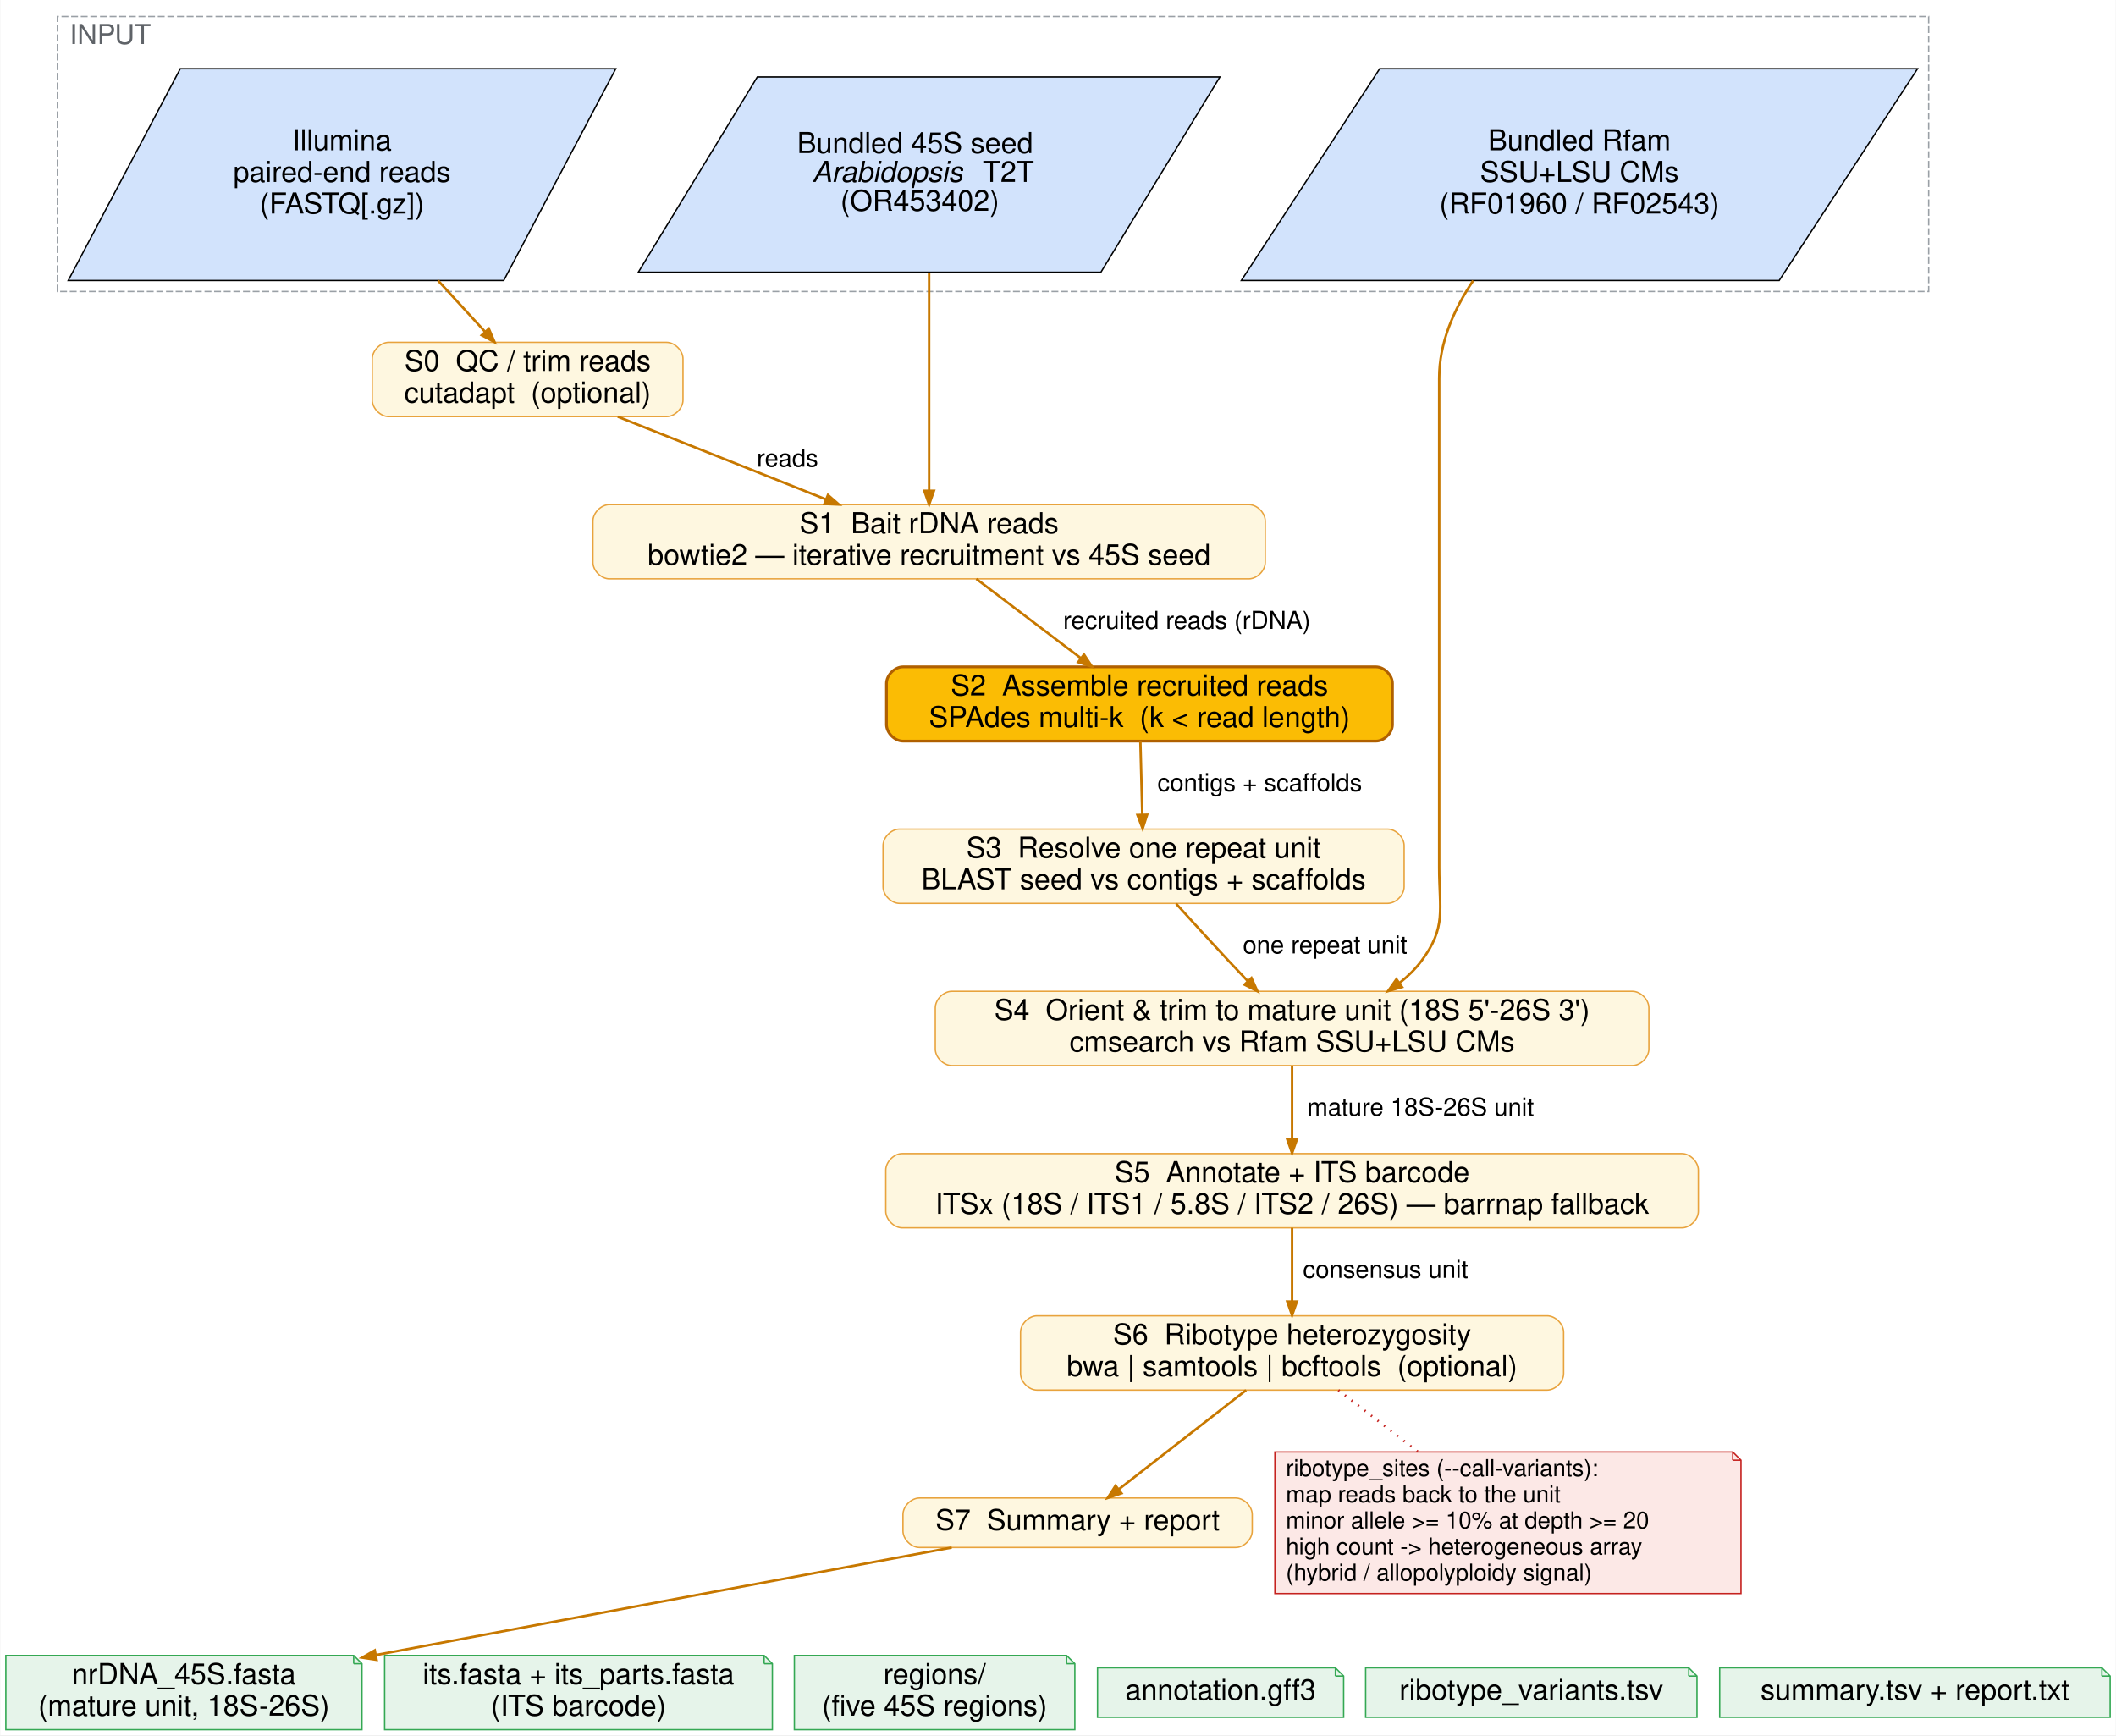
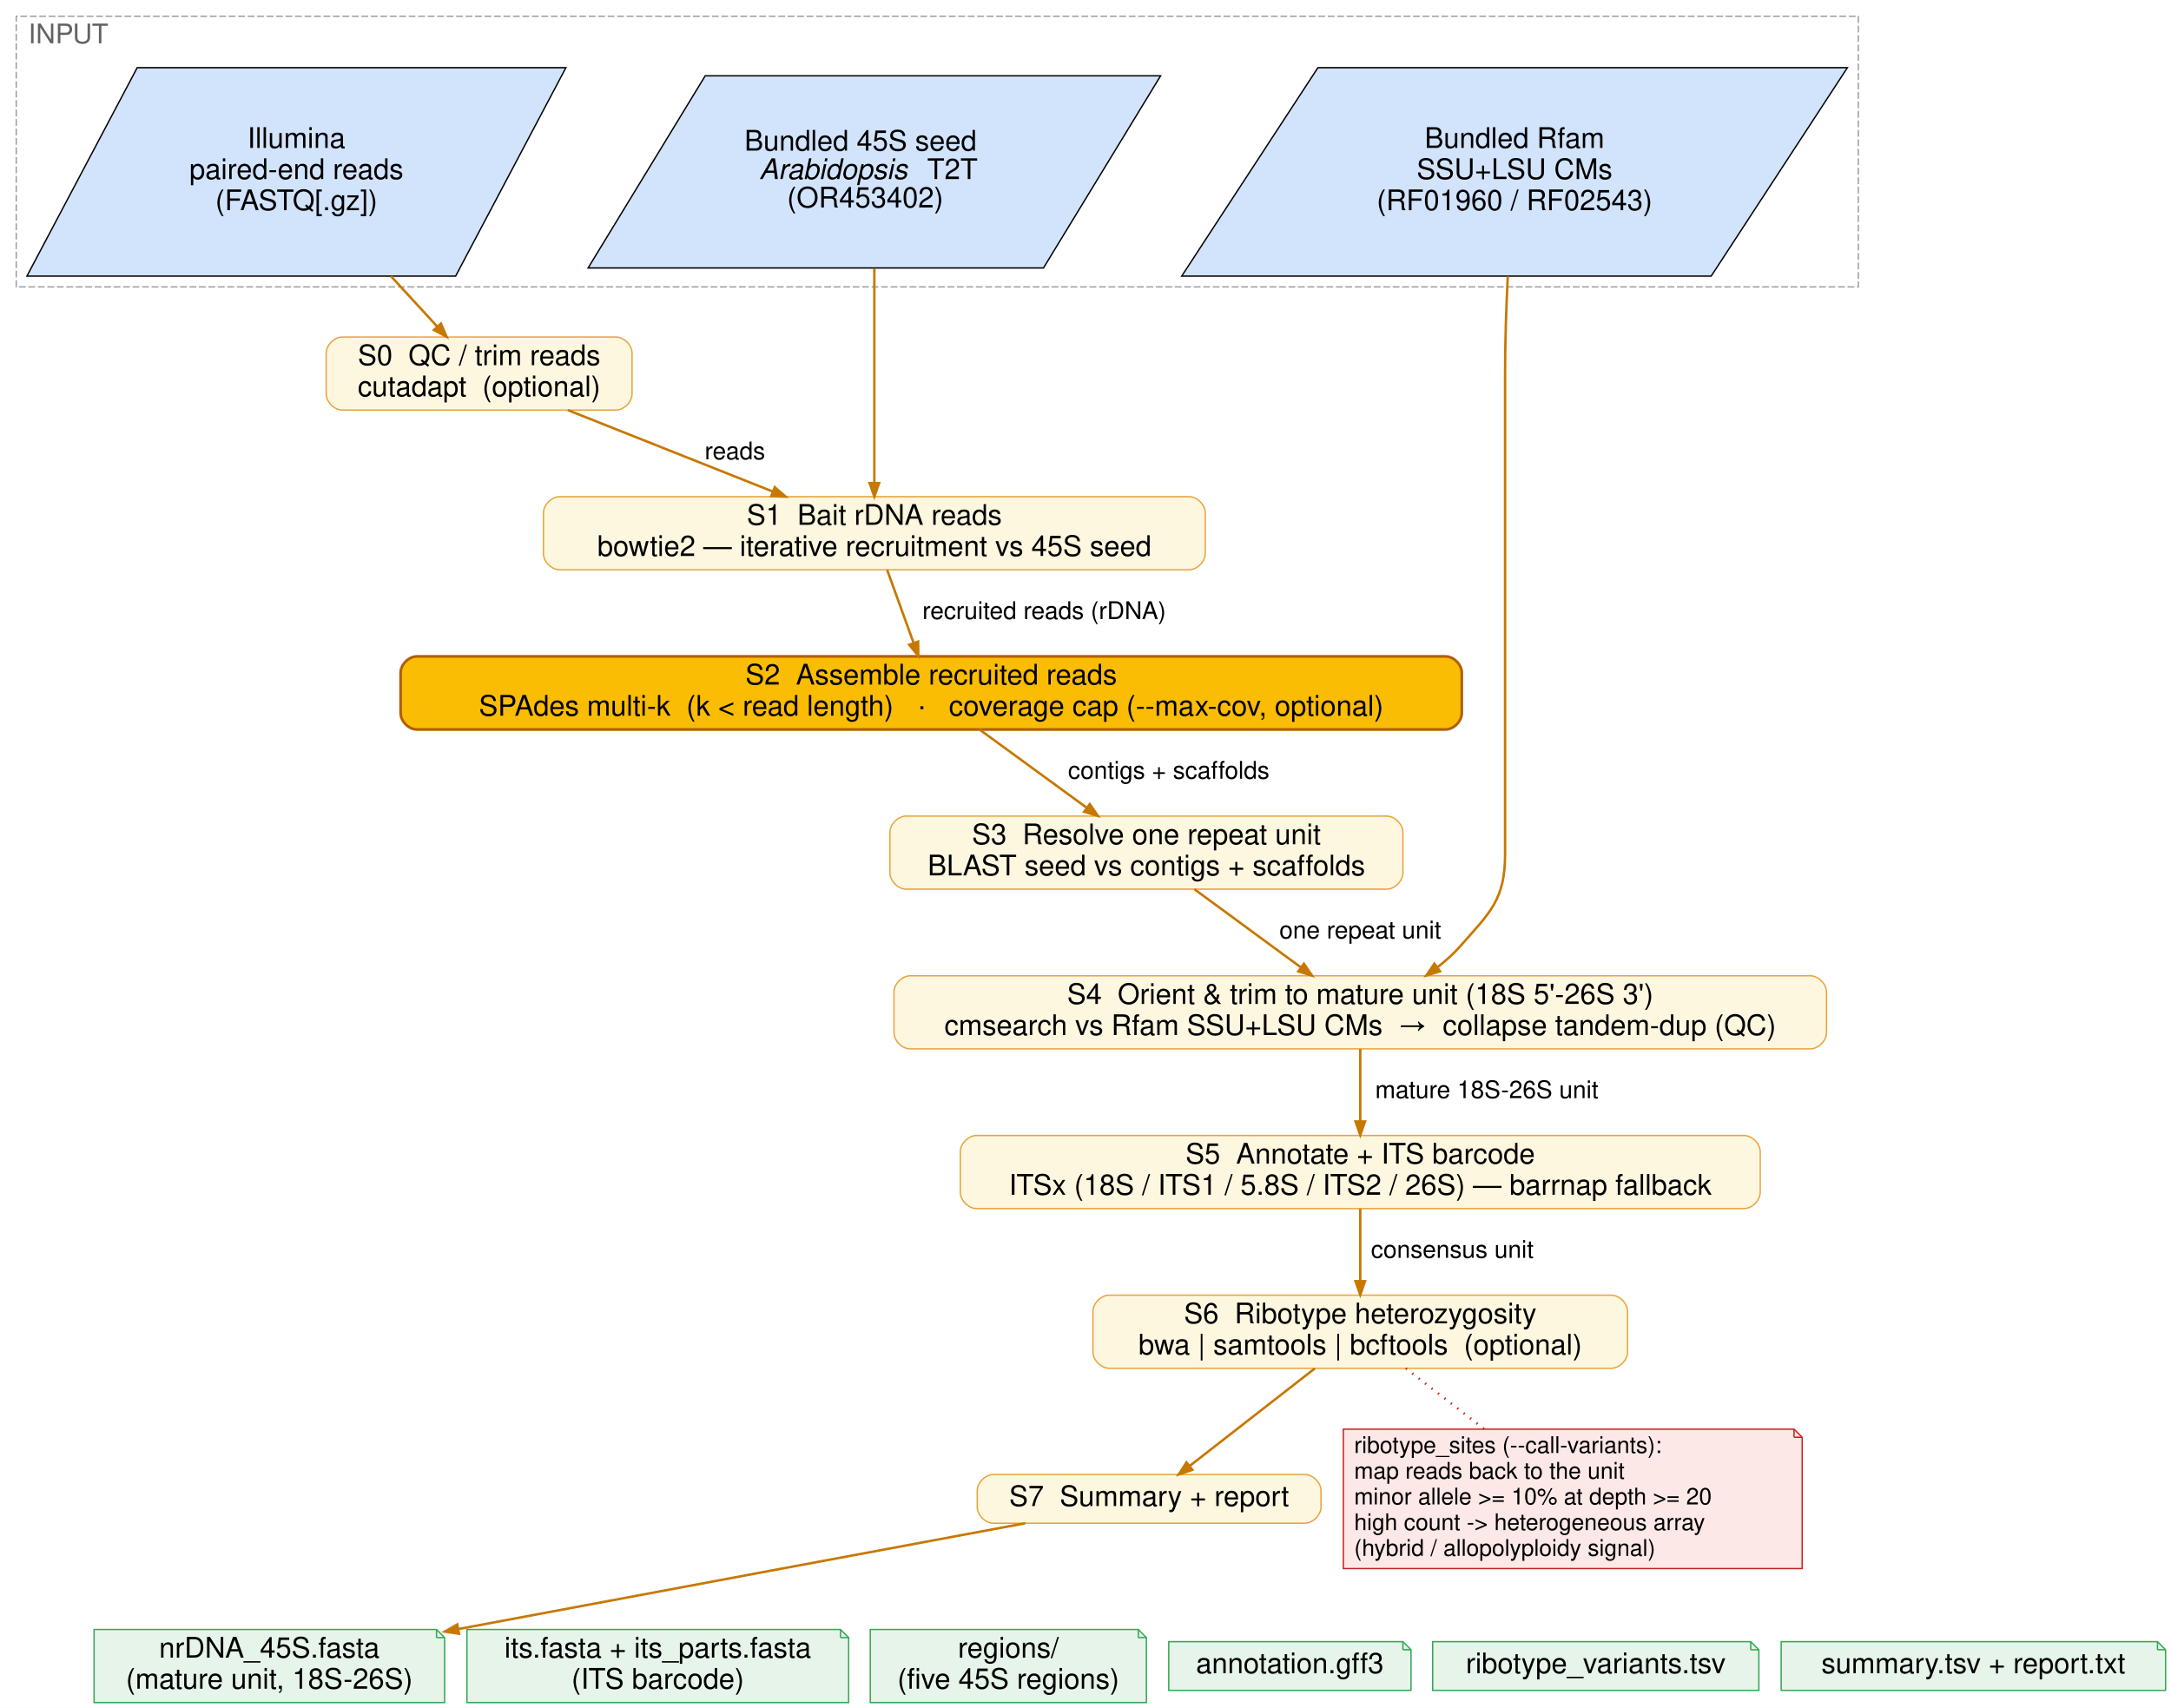
- <svg xmlns="http://www.w3.org/2000/svg" width="1539pt" height="1262pt" viewBox="0.00 0.00 1538.50 1262.00">
+ <svg xmlns="http://www.w3.org/2000/svg" width="1604pt" height="1262pt" viewBox="0.00 0.00 1604.00 1262.00">
  <g id="graph0" class="graph" transform="scale(1 1) rotate(0) translate(4 1258)">
-     <polygon fill="white" stroke="transparent" points="-4,4 -4,-1258 1534.5,-1258 1534.5,4 -4,4" />
+     <polygon fill="white" stroke="transparent" points="-4,4 -4,-1258 1600,-1258 1600,4 -4,4" />
    <g id="clust1" class="cluster">
-       <polygon fill="white" stroke="#9aa0a6" stroke-dasharray="5,2" points="37.5,-1046 37.5,-1246 1398.5,-1246 1398.5,-1046 37.5,-1046" />
-       <text text-anchor="middle" x="76" y="-1226" font-family="Helvetica,sans-Serif" font-size="20.00" fill="#5f6368">INPUT</text>
+       <polygon fill="white" stroke="#9aa0a6" stroke-dasharray="5,2" points="8,-1046 8,-1246 1369,-1246 1369,-1046 8,-1046" />
+       <text text-anchor="middle" x="46.5" y="-1226" font-family="Helvetica,sans-Serif" font-size="20.00" fill="#5f6368">INPUT</text>
    </g>
    <g id="node1" class="node">
-       <polygon fill="#d2e3fc" stroke="black" points="443.61,-1208 126.87,-1208 45.39,-1054 362.13,-1054 443.61,-1208" />
-       <text text-anchor="middle" x="244.5" y="-1148.7" font-family="Helvetica,sans-Serif" font-size="21.00">Illumina</text>
-       <text text-anchor="middle" x="244.5" y="-1125.7" font-family="Helvetica,sans-Serif" font-size="21.00">paired-end reads</text>
-       <text text-anchor="middle" x="244.5" y="-1102.7" font-family="Helvetica,sans-Serif" font-size="21.00">(FASTQ[.gz])</text>
+       <polygon fill="#d2e3fc" stroke="black" points="414.11,-1208 97.37,-1208 15.89,-1054 332.63,-1054 414.11,-1208" />
+       <text text-anchor="middle" x="215" y="-1148.7" font-family="Helvetica,sans-Serif" font-size="21.00">Illumina</text>
+       <text text-anchor="middle" x="215" y="-1125.7" font-family="Helvetica,sans-Serif" font-size="21.00">paired-end reads</text>
+       <text text-anchor="middle" x="215" y="-1102.7" font-family="Helvetica,sans-Serif" font-size="21.00">(FASTQ[.gz])</text>
    </g>
    <g id="node4" class="node">
-       <path fill="#fef7e0" stroke="#e8a33d" d="M480.5,-1009C480.5,-1009 278.5,-1009 278.5,-1009 272.5,-1009 266.5,-1003 266.5,-997 266.5,-997 266.5,-967 266.5,-967 266.5,-961 272.5,-955 278.5,-955 278.5,-955 480.5,-955 480.5,-955 486.5,-955 492.5,-961 492.5,-967 492.5,-967 492.5,-997 492.5,-997 492.5,-1003 486.5,-1009 480.5,-1009" />
-       <text text-anchor="middle" x="379.5" y="-988.2" font-family="Helvetica,sans-Serif" font-size="21.00">S0  QC / trim reads</text>
-       <text text-anchor="middle" x="379.5" y="-965.2" font-family="Helvetica,sans-Serif" font-size="21.00">cutadapt  (optional)</text>
+       <path fill="#fef7e0" stroke="#e8a33d" d="M451,-1009C451,-1009 249,-1009 249,-1009 243,-1009 237,-1003 237,-997 237,-997 237,-967 237,-967 237,-961 243,-955 249,-955 249,-955 451,-955 451,-955 457,-955 463,-961 463,-967 463,-967 463,-997 463,-997 463,-1003 457,-1009 451,-1009" />
+       <text text-anchor="middle" x="350" y="-988.2" font-family="Helvetica,sans-Serif" font-size="21.00">S0  QC / trim reads</text>
+       <text text-anchor="middle" x="350" y="-965.2" font-family="Helvetica,sans-Serif" font-size="21.00">cutadapt  (optional)</text>
    </g>
    <g id="edge1" class="edge">
-       <path fill="none" stroke="#c77800" stroke-width="1.8" d="M314.37,-1053.92C326.4,-1040.82 338.32,-1027.84 348.61,-1016.63" />
-       <polygon fill="#c77800" stroke="#c77800" stroke-width="1.8" points="351.27,-1018.91 355.46,-1009.18 346.12,-1014.18 351.27,-1018.91" />
+       <path fill="none" stroke="#c77800" stroke-width="1.8" d="M284.87,-1053.92C296.9,-1040.82 308.82,-1027.84 319.11,-1016.63" />
+       <polygon fill="#c77800" stroke="#c77800" stroke-width="1.8" points="321.77,-1018.91 325.96,-1009.18 316.62,-1014.18 321.77,-1018.91" />
    </g>
    <g id="node2" class="node">
-       <polygon fill="#d2e3fc" stroke="black" points="883,-1202 546.55,-1202 460,-1060 796.45,-1060 883,-1202" />
-       <text text-anchor="start" x="575.5" y="-1146.7" font-family="Helvetica,sans-Serif" font-size="21.00">Bundled 45S seed</text>
-       <text text-anchor="start" x="586.5" y="-1125.7" font-family="Helvetica,sans-Serif" font-style="italic" font-size="21.00">Arabidopsis</text>
-       <text text-anchor="start" x="710.5" y="-1125.7" font-family="Helvetica,sans-Serif" font-size="21.00"> T2T</text>
-       <text text-anchor="start" x="607" y="-1104.7" font-family="Helvetica,sans-Serif" font-size="21.00">(OR453402)</text>
+       <polygon fill="#d2e3fc" stroke="black" points="853.5,-1202 517.05,-1202 430.5,-1060 766.95,-1060 853.5,-1202" />
+       <text text-anchor="start" x="546" y="-1146.7" font-family="Helvetica,sans-Serif" font-size="21.00">Bundled 45S seed</text>
+       <text text-anchor="start" x="557" y="-1125.7" font-family="Helvetica,sans-Serif" font-style="italic" font-size="21.00">Arabidopsis</text>
+       <text text-anchor="start" x="681" y="-1125.7" font-family="Helvetica,sans-Serif" font-size="21.00"> T2T</text>
+       <text text-anchor="start" x="577.5" y="-1104.7" font-family="Helvetica,sans-Serif" font-size="21.00">(OR453402)</text>
    </g>
    <g id="node5" class="node">
-       <path fill="#fef7e0" stroke="#e8a33d" d="M904,-891C904,-891 439,-891 439,-891 433,-891 427,-885 427,-879 427,-879 427,-849 427,-849 427,-843 433,-837 439,-837 439,-837 904,-837 904,-837 910,-837 916,-843 916,-849 916,-849 916,-879 916,-879 916,-885 910,-891 904,-891" />
-       <text text-anchor="middle" x="671.5" y="-870.2" font-family="Helvetica,sans-Serif" font-size="21.00">S1  Bait rDNA reads</text>
-       <text text-anchor="middle" x="671.5" y="-847.2" font-family="Helvetica,sans-Serif" font-size="21.00">bowtie2 — iterative recruitment vs 45S seed</text>
+       <path fill="#fef7e0" stroke="#e8a33d" d="M874.5,-891C874.5,-891 409.5,-891 409.5,-891 403.5,-891 397.5,-885 397.5,-879 397.5,-879 397.5,-849 397.5,-849 397.5,-843 403.5,-837 409.5,-837 409.5,-837 874.5,-837 874.5,-837 880.5,-837 886.5,-843 886.5,-849 886.5,-849 886.5,-879 886.5,-879 886.5,-885 880.5,-891 874.5,-891" />
+       <text text-anchor="middle" x="642" y="-870.2" font-family="Helvetica,sans-Serif" font-size="21.00">S1  Bait rDNA reads</text>
+       <text text-anchor="middle" x="642" y="-847.2" font-family="Helvetica,sans-Serif" font-size="21.00">bowtie2 — iterative recruitment vs 45S seed</text>
    </g>
    <g id="edge3" class="edge">
-       <path fill="none" stroke="#c77800" stroke-width="1.8" d="M671.5,-1059.68C671.5,-1008.73 671.5,-941.91 671.5,-901.28" />
-       <polygon fill="#c77800" stroke="#c77800" stroke-width="1.8" points="675,-901.05 671.5,-891.05 668,-901.05 675,-901.05" />
+       <path fill="none" stroke="#c77800" stroke-width="1.8" d="M642,-1059.68C642,-1008.73 642,-941.91 642,-901.28" />
+       <polygon fill="#c77800" stroke="#c77800" stroke-width="1.8" points="645.5,-901.05 642,-891.05 638.5,-901.05 645.5,-901.05" />
    </g>
    <g id="node3" class="node">
-       <polygon fill="#d2e3fc" stroke="black" points="1390.42,-1208 999.22,-1208 898.58,-1054 1289.78,-1054 1390.42,-1208" />
-       <text text-anchor="middle" x="1144.5" y="-1148.7" font-family="Helvetica,sans-Serif" font-size="21.00">Bundled Rfam</text>
-       <text text-anchor="middle" x="1144.5" y="-1125.7" font-family="Helvetica,sans-Serif" font-size="21.00">SSU+LSU CMs</text>
-       <text text-anchor="middle" x="1144.5" y="-1102.7" font-family="Helvetica,sans-Serif" font-size="21.00">(RF01960 / RF02543)</text>
+       <polygon fill="#d2e3fc" stroke="black" points="1360.92,-1208 969.72,-1208 869.08,-1054 1260.28,-1054 1360.92,-1208" />
+       <text text-anchor="middle" x="1115" y="-1148.7" font-family="Helvetica,sans-Serif" font-size="21.00">Bundled Rfam</text>
+       <text text-anchor="middle" x="1115" y="-1125.7" font-family="Helvetica,sans-Serif" font-size="21.00">SSU+LSU CMs</text>
+       <text text-anchor="middle" x="1115" y="-1102.7" font-family="Helvetica,sans-Serif" font-size="21.00">(RF01960 / RF02543)</text>
    </g>
    <g id="node8" class="node">
-       <path fill="#fef7e0" stroke="#e8a33d" d="M1183,-537C1183,-537 688,-537 688,-537 682,-537 676,-531 676,-525 676,-525 676,-495 676,-495 676,-489 682,-483 688,-483 688,-483 1183,-483 1183,-483 1189,-483 1195,-489 1195,-495 1195,-495 1195,-525 1195,-525 1195,-531 1189,-537 1183,-537" />
-       <text text-anchor="middle" x="935.5" y="-516.2" font-family="Helvetica,sans-Serif" font-size="21.00">S4  Orient &amp; trim to mature unit (18S 5'-26S 3')</text>
-       <text text-anchor="middle" x="935.5" y="-493.2" font-family="Helvetica,sans-Serif" font-size="21.00">cmsearch vs Rfam SSU+LSU CMs</text>
+       <path fill="#fef7e0" stroke="#e8a33d" d="M1333.5,-537C1333.5,-537 668.5,-537 668.5,-537 662.5,-537 656.5,-531 656.5,-525 656.5,-525 656.5,-495 656.5,-495 656.5,-489 662.5,-483 668.5,-483 668.5,-483 1333.5,-483 1333.5,-483 1339.5,-483 1345.5,-489 1345.5,-495 1345.5,-495 1345.5,-525 1345.5,-525 1345.5,-531 1339.5,-537 1333.5,-537" />
+       <text text-anchor="middle" x="1001" y="-516.2" font-family="Helvetica,sans-Serif" font-size="21.00">S4  Orient &amp; trim to mature unit (18S 5'-26S 3')</text>
+       <text text-anchor="middle" x="1001" y="-493.2" font-family="Helvetica,sans-Serif" font-size="21.00">cmsearch vs Rfam SSU+LSU CMs  →  collapse tandem-dup (QC)</text>
    </g>
    <g id="edge7" class="edge">
-       <path fill="none" stroke="#c77800" stroke-width="1.8" d="M1067.19,-1053.89C1052.97,-1032.71 1042.5,-1008.47 1042.5,-983 1042.5,-983 1042.5,-983 1042.5,-627 1042.5,-596.23 1047.97,-583.61 1029.5,-559 1025.04,-553.06 1019.63,-547.79 1013.69,-543.14" />
-       <polygon fill="#c77800" stroke="#c77800" stroke-width="1.8" points="1015.47,-540.11 1005.29,-537.16 1011.41,-545.81 1015.47,-540.11" />
+       <path fill="none" stroke="#c77800" stroke-width="1.8" d="M1109.99,-1053.74C1108.87,-1030.99 1108,-1005.99 1108,-983 1108,-983 1108,-983 1108,-627 1108,-593.41 1097.24,-584.18 1075,-559 1070.05,-553.4 1064.3,-548.19 1058.23,-543.42" />
+       <polygon fill="#c77800" stroke="#c77800" stroke-width="1.8" points="1059.93,-540.33 1049.8,-537.21 1055.77,-545.96 1059.93,-540.33" />
    </g>
    <g id="edge2" class="edge">
-       <path fill="none" stroke="#c77800" stroke-width="1.8" d="M445.03,-954.97C489.94,-937.13 549.63,-913.41 596.45,-894.81" />
-       <polygon fill="#c77800" stroke="#c77800" stroke-width="1.8" points="597.93,-897.99 605.94,-891.05 595.35,-891.49 597.93,-897.99" />
-       <text text-anchor="middle" x="568.5" y="-918.6" font-family="Helvetica,sans-Serif" font-size="18.00">reads</text>
+       <path fill="none" stroke="#c77800" stroke-width="1.8" d="M415.53,-954.97C460.44,-937.13 520.13,-913.41 566.95,-894.81" />
+       <polygon fill="#c77800" stroke="#c77800" stroke-width="1.8" points="568.43,-897.99 576.44,-891.05 565.85,-891.49 568.43,-897.99" />
+       <text text-anchor="middle" x="539" y="-918.6" font-family="Helvetica,sans-Serif" font-size="18.00">reads</text>
    </g>
    <g id="node6" class="node">
-       <path fill="#fbbc04" stroke="#b06000" stroke-width="2" d="M996.5,-773C996.5,-773 652.5,-773 652.5,-773 646.5,-773 640.5,-767 640.5,-761 640.5,-761 640.5,-731 640.5,-731 640.5,-725 646.5,-719 652.5,-719 652.5,-719 996.5,-719 996.5,-719 1002.5,-719 1008.5,-725 1008.5,-731 1008.5,-731 1008.5,-761 1008.5,-761 1008.5,-767 1002.5,-773 996.5,-773" />
-       <text text-anchor="middle" x="824.5" y="-752.2" font-family="Helvetica,sans-Serif" font-size="21.00">S2  Assemble recruited reads</text>
-       <text text-anchor="middle" x="824.5" y="-729.2" font-family="Helvetica,sans-Serif" font-size="21.00">SPAdes multi-k  (k &lt; read length)</text>
+       <path fill="#fbbc04" stroke="#b06000" stroke-width="2" d="M1064,-773C1064,-773 304,-773 304,-773 298,-773 292,-767 292,-761 292,-761 292,-731 292,-731 292,-725 298,-719 304,-719 304,-719 1064,-719 1064,-719 1070,-719 1076,-725 1076,-731 1076,-731 1076,-761 1076,-761 1076,-767 1070,-773 1064,-773" />
+       <text text-anchor="middle" x="684" y="-752.2" font-family="Helvetica,sans-Serif" font-size="21.00">S2  Assemble recruited reads</text>
+       <text text-anchor="middle" x="684" y="-729.2" font-family="Helvetica,sans-Serif" font-size="21.00">SPAdes multi-k  (k &lt; read length)   ·   coverage cap (--max-cov, optional)</text>
    </g>
    <g id="edge4" class="edge">
-       <path fill="none" stroke="#c77800" stroke-width="1.8" d="M705.84,-836.97C728.3,-819.94 757.81,-797.56 781.79,-779.38" />
-       <polygon fill="#c77800" stroke="#c77800" stroke-width="1.8" points="784.16,-781.98 790.01,-773.15 779.93,-776.4 784.16,-781.98" />
-       <text text-anchor="middle" x="859" y="-800.6" font-family="Helvetica,sans-Serif" font-size="18.00">recruited reads (rDNA)</text>
+       <path fill="none" stroke="#c77800" stroke-width="1.8" d="M651.43,-836.97C657.17,-821.11 664.59,-800.61 670.9,-783.19" />
+       <polygon fill="#c77800" stroke="#c77800" stroke-width="1.8" points="674.35,-783.94 674.46,-773.35 667.77,-781.56 674.35,-783.94" />
+       <text text-anchor="middle" x="767.5" y="-800.6" font-family="Helvetica,sans-Serif" font-size="18.00">recruited reads (rDNA)</text>
    </g>
    <g id="node7" class="node">
-       <path fill="#fef7e0" stroke="#e8a33d" d="M1005,-655C1005,-655 650,-655 650,-655 644,-655 638,-649 638,-643 638,-643 638,-613 638,-613 638,-607 644,-601 650,-601 650,-601 1005,-601 1005,-601 1011,-601 1017,-607 1017,-613 1017,-613 1017,-643 1017,-643 1017,-649 1011,-655 1005,-655" />
-       <text text-anchor="middle" x="827.5" y="-634.2" font-family="Helvetica,sans-Serif" font-size="21.00">S3  Resolve one repeat unit</text>
-       <text text-anchor="middle" x="827.5" y="-611.2" font-family="Helvetica,sans-Serif" font-size="21.00">BLAST seed vs contigs + scaffolds</text>
+       <path fill="#fef7e0" stroke="#e8a33d" d="M1020.5,-655C1020.5,-655 665.5,-655 665.5,-655 659.5,-655 653.5,-649 653.5,-643 653.5,-643 653.5,-613 653.5,-613 653.5,-607 659.5,-601 665.5,-601 665.5,-601 1020.5,-601 1020.5,-601 1026.5,-601 1032.5,-607 1032.5,-613 1032.5,-613 1032.5,-643 1032.5,-643 1032.5,-649 1026.5,-655 1020.5,-655" />
+       <text text-anchor="middle" x="843" y="-634.2" font-family="Helvetica,sans-Serif" font-size="21.00">S3  Resolve one repeat unit</text>
+       <text text-anchor="middle" x="843" y="-611.2" font-family="Helvetica,sans-Serif" font-size="21.00">BLAST seed vs contigs + scaffolds</text>
    </g>
    <g id="edge5" class="edge">
-       <path fill="none" stroke="#c77800" stroke-width="1.8" d="M825.17,-718.97C825.58,-703.26 826.1,-683 826.55,-665.68" />
-       <polygon fill="#c77800" stroke="#c77800" stroke-width="1.8" points="830.06,-665.43 826.82,-655.35 823.06,-665.25 830.06,-665.43" />
-       <text text-anchor="middle" x="912" y="-682.6" font-family="Helvetica,sans-Serif" font-size="18.00">contigs + scaffolds</text>
+       <path fill="none" stroke="#c77800" stroke-width="1.8" d="M719.68,-718.97C743.13,-701.86 773.96,-679.37 798.94,-661.15" />
+       <polygon fill="#c77800" stroke="#c77800" stroke-width="1.8" points="801.15,-663.87 807.16,-655.15 797.02,-658.21 801.15,-663.87" />
+       <text text-anchor="middle" x="859.5" y="-682.6" font-family="Helvetica,sans-Serif" font-size="18.00">contigs + scaffolds</text>
    </g>
    <g id="edge6" class="edge">
-       <path fill="none" stroke="#c77800" stroke-width="1.8" d="M851.2,-600.71C862.69,-588.03 876.74,-572.65 889.5,-559 893.9,-554.3 898.56,-549.36 903.17,-544.53" />
-       <polygon fill="#c77800" stroke="#c77800" stroke-width="1.8" points="905.94,-546.69 910.31,-537.05 900.88,-541.86 905.94,-546.69" />
-       <text text-anchor="middle" x="959.5" y="-564.6" font-family="Helvetica,sans-Serif" font-size="18.00">one repeat unit</text>
+       <path fill="none" stroke="#c77800" stroke-width="1.8" d="M878.46,-600.97C901.76,-583.86 932.4,-561.37 957.21,-543.15" />
+       <polygon fill="#c77800" stroke="#c77800" stroke-width="1.8" points="959.4,-545.89 965.39,-537.15 955.25,-540.24 959.4,-545.89" />
+       <text text-anchor="middle" x="1001" y="-564.6" font-family="Helvetica,sans-Serif" font-size="18.00">one repeat unit</text>
    </g>
    <g id="node9" class="node">
-       <path fill="#fef7e0" stroke="#e8a33d" d="M1219,-419C1219,-419 652,-419 652,-419 646,-419 640,-413 640,-407 640,-407 640,-377 640,-377 640,-371 646,-365 652,-365 652,-365 1219,-365 1219,-365 1225,-365 1231,-371 1231,-377 1231,-377 1231,-407 1231,-407 1231,-413 1225,-419 1219,-419" />
-       <text text-anchor="middle" x="935.5" y="-398.2" font-family="Helvetica,sans-Serif" font-size="21.00">S5  Annotate + ITS barcode</text>
-       <text text-anchor="middle" x="935.5" y="-375.2" font-family="Helvetica,sans-Serif" font-size="21.00">ITSx (18S / ITS1 / 5.8S / ITS2 / 26S) — barrnap fallback</text>
+       <path fill="#fef7e0" stroke="#e8a33d" d="M1284.5,-419C1284.5,-419 717.5,-419 717.5,-419 711.5,-419 705.5,-413 705.5,-407 705.5,-407 705.5,-377 705.5,-377 705.5,-371 711.5,-365 717.5,-365 717.5,-365 1284.5,-365 1284.5,-365 1290.5,-365 1296.5,-371 1296.5,-377 1296.5,-377 1296.5,-407 1296.5,-407 1296.5,-413 1290.5,-419 1284.5,-419" />
+       <text text-anchor="middle" x="1001" y="-398.2" font-family="Helvetica,sans-Serif" font-size="21.00">S5  Annotate + ITS barcode</text>
+       <text text-anchor="middle" x="1001" y="-375.2" font-family="Helvetica,sans-Serif" font-size="21.00">ITSx (18S / ITS1 / 5.8S / ITS2 / 26S) — barrnap fallback</text>
    </g>
    <g id="edge8" class="edge">
-       <path fill="none" stroke="#c77800" stroke-width="1.8" d="M935.5,-482.97C935.5,-467.26 935.5,-447 935.5,-429.68" />
-       <polygon fill="#c77800" stroke="#c77800" stroke-width="1.8" points="939,-429.35 935.5,-419.35 932,-429.35 939,-429.35" />
-       <text text-anchor="middle" x="1029" y="-446.6" font-family="Helvetica,sans-Serif" font-size="18.00">mature 18S-26S unit</text>
+       <path fill="none" stroke="#c77800" stroke-width="1.8" d="M1001,-482.97C1001,-467.26 1001,-447 1001,-429.68" />
+       <polygon fill="#c77800" stroke="#c77800" stroke-width="1.8" points="1004.5,-429.35 1001,-419.35 997.5,-429.35 1004.5,-429.35" />
+       <text text-anchor="middle" x="1094.5" y="-446.6" font-family="Helvetica,sans-Serif" font-size="18.00">mature 18S-26S unit</text>
    </g>
    <g id="node10" class="node">
-       <path fill="#fef7e0" stroke="#e8a33d" d="M1121,-301C1121,-301 750,-301 750,-301 744,-301 738,-295 738,-289 738,-289 738,-259 738,-259 738,-253 744,-247 750,-247 750,-247 1121,-247 1121,-247 1127,-247 1133,-253 1133,-259 1133,-259 1133,-289 1133,-289 1133,-295 1127,-301 1121,-301" />
-       <text text-anchor="middle" x="935.5" y="-280.2" font-family="Helvetica,sans-Serif" font-size="21.00">S6  Ribotype heterozygosity</text>
-       <text text-anchor="middle" x="935.5" y="-257.2" font-family="Helvetica,sans-Serif" font-size="21.00">bwa | samtools | bcftools  (optional)</text>
+       <path fill="#fef7e0" stroke="#e8a33d" d="M1186.5,-301C1186.5,-301 815.5,-301 815.5,-301 809.5,-301 803.5,-295 803.5,-289 803.5,-289 803.5,-259 803.5,-259 803.5,-253 809.5,-247 815.5,-247 815.5,-247 1186.5,-247 1186.5,-247 1192.5,-247 1198.5,-253 1198.5,-259 1198.5,-259 1198.5,-289 1198.5,-289 1198.5,-295 1192.5,-301 1186.5,-301" />
+       <text text-anchor="middle" x="1001" y="-280.2" font-family="Helvetica,sans-Serif" font-size="21.00">S6  Ribotype heterozygosity</text>
+       <text text-anchor="middle" x="1001" y="-257.2" font-family="Helvetica,sans-Serif" font-size="21.00">bwa | samtools | bcftools  (optional)</text>
    </g>
    <g id="edge9" class="edge">
-       <path fill="none" stroke="#c77800" stroke-width="1.8" d="M935.5,-364.97C935.5,-349.26 935.5,-329 935.5,-311.68" />
-       <polygon fill="#c77800" stroke="#c77800" stroke-width="1.8" points="939,-311.35 935.5,-301.35 932,-311.35 939,-311.35" />
-       <text text-anchor="middle" x="1003.5" y="-328.6" font-family="Helvetica,sans-Serif" font-size="18.00">consensus unit</text>
+       <path fill="none" stroke="#c77800" stroke-width="1.8" d="M1001,-364.97C1001,-349.26 1001,-329 1001,-311.68" />
+       <polygon fill="#c77800" stroke="#c77800" stroke-width="1.8" points="1004.5,-311.35 1001,-301.35 997.5,-311.35 1004.5,-311.35" />
+       <text text-anchor="middle" x="1069" y="-328.6" font-family="Helvetica,sans-Serif" font-size="18.00">consensus unit</text>
    </g>
    <g id="node11" class="node">
-       <path fill="#fef7e0" stroke="#e8a33d" d="M894.5,-168.5C894.5,-168.5 664.5,-168.5 664.5,-168.5 658.5,-168.5 652.5,-162.5 652.5,-156.5 652.5,-156.5 652.5,-144.5 652.5,-144.5 652.5,-138.5 658.5,-132.5 664.5,-132.5 664.5,-132.5 894.5,-132.5 894.5,-132.5 900.5,-132.5 906.5,-138.5 906.5,-144.5 906.5,-144.5 906.5,-156.5 906.5,-156.5 906.5,-162.5 900.5,-168.5 894.5,-168.5" />
-       <text text-anchor="middle" x="779.5" y="-145.2" font-family="Helvetica,sans-Serif" font-size="21.00">S7  Summary + report</text>
+       <path fill="#fef7e0" stroke="#e8a33d" d="M960,-168.5C960,-168.5 730,-168.5 730,-168.5 724,-168.5 718,-162.5 718,-156.5 718,-156.5 718,-144.5 718,-144.5 718,-138.5 724,-132.5 730,-132.5 730,-132.5 960,-132.5 960,-132.5 966,-132.5 972,-138.5 972,-144.5 972,-144.5 972,-156.5 972,-156.5 972,-162.5 966,-168.5 960,-168.5" />
+       <text text-anchor="middle" x="845" y="-145.2" font-family="Helvetica,sans-Serif" font-size="21.00">S7  Summary + report</text>
    </g>
    <g id="edge10" class="edge">
-       <path fill="none" stroke="#c77800" stroke-width="1.8" d="M902.03,-246.94C874.57,-225.54 836.02,-195.52 809.54,-174.89" />
-       <polygon fill="#c77800" stroke="#c77800" stroke-width="1.8" points="811.43,-171.93 801.39,-168.55 807.13,-177.45 811.43,-171.93" />
+       <path fill="none" stroke="#c77800" stroke-width="1.8" d="M967.53,-246.94C940.07,-225.54 901.52,-195.52 875.04,-174.89" />
+       <polygon fill="#c77800" stroke="#c77800" stroke-width="1.8" points="876.93,-171.93 866.89,-168.55 872.63,-177.45 876.93,-171.93" />
    </g>
    <g id="node12" class="node">
-       <polygon fill="#fce8e6" stroke="#c5221f" points="1256,-202 923,-202 923,-99 1262,-99 1262,-196 1256,-202" />
-       <polyline fill="none" stroke="#c5221f" points="1256,-202 1256,-196 " />
-       <polyline fill="none" stroke="#c5221f" points="1262,-196 1256,-196 " />
-       <text text-anchor="start" x="931" y="-184.4" font-family="Helvetica,sans-Serif" font-size="17.00">ribotype_sites (--call-variants):</text>
-       <text text-anchor="start" x="931" y="-165.4" font-family="Helvetica,sans-Serif" font-size="17.00">  map reads back to the unit</text>
-       <text text-anchor="start" x="931" y="-146.4" font-family="Helvetica,sans-Serif" font-size="17.00">  minor allele &gt;= 10% at depth &gt;= 20</text>
-       <text text-anchor="start" x="931" y="-127.4" font-family="Helvetica,sans-Serif" font-size="17.00">  high count -&gt; heterogeneous array</text>
-       <text text-anchor="start" x="931" y="-108.4" font-family="Helvetica,sans-Serif" font-size="17.00">  (hybrid / allopolyploidy signal)</text>
+       <polygon fill="#fce8e6" stroke="#c5221f" points="1321.5,-202 988.5,-202 988.5,-99 1327.5,-99 1327.5,-196 1321.5,-202" />
+       <polyline fill="none" stroke="#c5221f" points="1321.5,-202 1321.5,-196 " />
+       <polyline fill="none" stroke="#c5221f" points="1327.5,-196 1321.5,-196 " />
+       <text text-anchor="start" x="996.5" y="-184.4" font-family="Helvetica,sans-Serif" font-size="17.00">ribotype_sites (--call-variants):</text>
+       <text text-anchor="start" x="996.5" y="-165.4" font-family="Helvetica,sans-Serif" font-size="17.00">  map reads back to the unit</text>
+       <text text-anchor="start" x="996.5" y="-146.4" font-family="Helvetica,sans-Serif" font-size="17.00">  minor allele &gt;= 10% at depth &gt;= 20</text>
+       <text text-anchor="start" x="996.5" y="-127.4" font-family="Helvetica,sans-Serif" font-size="17.00">  high count -&gt; heterogeneous array</text>
+       <text text-anchor="start" x="996.5" y="-108.4" font-family="Helvetica,sans-Serif" font-size="17.00">  (hybrid / allopolyploidy signal)</text>
    </g>
    <g id="edge11" class="edge">
-       <path fill="none" stroke="#c5221f" stroke-width="1.8" stroke-dasharray="1,5" d="M969.18,-246.94C986.12,-233.83 1007.25,-217.48 1027.2,-202.03" />
+       <path fill="none" stroke="#c5221f" stroke-width="1.8" stroke-dasharray="1,5" d="M1034.68,-246.94C1051.62,-233.83 1072.75,-217.48 1092.7,-202.03" />
    </g>
    <g id="node13" class="node">
-       <polygon fill="#e6f4ea" stroke="#34a853" points="253,-54 0,-54 0,0 259,0 259,-48 253,-54" />
-       <polyline fill="none" stroke="#34a853" points="253,-54 253,-48 " />
-       <polyline fill="none" stroke="#34a853" points="259,-48 253,-48 " />
-       <text text-anchor="middle" x="129.5" y="-33.2" font-family="Helvetica,sans-Serif" font-size="21.00">nrDNA_45S.fasta</text>
-       <text text-anchor="middle" x="129.5" y="-10.2" font-family="Helvetica,sans-Serif" font-size="21.00">(mature unit, 18S-26S)</text>
+       <polygon fill="#e6f4ea" stroke="#34a853" points="318.5,-54 65.5,-54 65.5,0 324.5,0 324.5,-48 318.5,-54" />
+       <polyline fill="none" stroke="#34a853" points="318.5,-54 318.5,-48 " />
+       <polyline fill="none" stroke="#34a853" points="324.5,-48 318.5,-48 " />
+       <text text-anchor="middle" x="195" y="-33.2" font-family="Helvetica,sans-Serif" font-size="21.00">nrDNA_45S.fasta</text>
+       <text text-anchor="middle" x="195" y="-10.2" font-family="Helvetica,sans-Serif" font-size="21.00">(mature unit, 18S-26S)</text>
    </g>
    <g id="edge12" class="edge">
-       <path fill="none" stroke="#c77800" stroke-width="1.8" d="M687.93,-132.47C587.68,-113.82 421.9,-82.94 269.19,-54.32" />
-       <polygon fill="#c77800" stroke="#c77800" stroke-width="1.8" points="269.62,-50.84 259.15,-52.43 268.33,-57.72 269.62,-50.84" />
+       <path fill="none" stroke="#c77800" stroke-width="1.8" d="M753.43,-132.47C653.18,-113.82 487.4,-82.94 334.69,-54.32" />
+       <polygon fill="#c77800" stroke="#c77800" stroke-width="1.8" points="335.12,-50.84 324.65,-52.43 333.83,-57.72 335.12,-50.84" />
    </g>
    <g id="node14" class="node">
-       <polygon fill="#e6f4ea" stroke="#34a853" points="551.5,-54 275.5,-54 275.5,0 557.5,0 557.5,-48 551.5,-54" />
-       <polyline fill="none" stroke="#34a853" points="551.5,-54 551.5,-48 " />
-       <polyline fill="none" stroke="#34a853" points="557.5,-48 551.5,-48 " />
-       <text text-anchor="middle" x="416.5" y="-33.2" font-family="Helvetica,sans-Serif" font-size="21.00">its.fasta + its_parts.fasta</text>
-       <text text-anchor="middle" x="416.5" y="-10.2" font-family="Helvetica,sans-Serif" font-size="21.00">(ITS barcode)</text>
+       <polygon fill="#e6f4ea" stroke="#34a853" points="617,-54 341,-54 341,0 623,0 623,-48 617,-54" />
+       <polyline fill="none" stroke="#34a853" points="617,-54 617,-48 " />
+       <polyline fill="none" stroke="#34a853" points="623,-48 617,-48 " />
+       <text text-anchor="middle" x="482" y="-33.2" font-family="Helvetica,sans-Serif" font-size="21.00">its.fasta + its_parts.fasta</text>
+       <text text-anchor="middle" x="482" y="-10.2" font-family="Helvetica,sans-Serif" font-size="21.00">(ITS barcode)</text>
    </g>
    <g id="node15" class="node">
-       <polygon fill="#e6f4ea" stroke="#34a853" points="771.5,-54 573.5,-54 573.5,0 777.5,0 777.5,-48 771.5,-54" />
-       <polyline fill="none" stroke="#34a853" points="771.5,-54 771.5,-48 " />
-       <polyline fill="none" stroke="#34a853" points="777.5,-48 771.5,-48 " />
-       <text text-anchor="middle" x="675.5" y="-33.2" font-family="Helvetica,sans-Serif" font-size="21.00">regions/</text>
-       <text text-anchor="middle" x="675.5" y="-10.2" font-family="Helvetica,sans-Serif" font-size="21.00">(five 45S regions)</text>
+       <polygon fill="#e6f4ea" stroke="#34a853" points="837,-54 639,-54 639,0 843,0 843,-48 837,-54" />
+       <polyline fill="none" stroke="#34a853" points="837,-54 837,-48 " />
+       <polyline fill="none" stroke="#34a853" points="843,-48 837,-48 " />
+       <text text-anchor="middle" x="741" y="-33.2" font-family="Helvetica,sans-Serif" font-size="21.00">regions/</text>
+       <text text-anchor="middle" x="741" y="-10.2" font-family="Helvetica,sans-Serif" font-size="21.00">(five 45S regions)</text>
    </g>
    <g id="node16" class="node">
-       <polygon fill="#e6f4ea" stroke="#34a853" points="967,-45 794,-45 794,-9 973,-9 973,-39 967,-45" />
-       <polyline fill="none" stroke="#34a853" points="967,-45 967,-39 " />
-       <polyline fill="none" stroke="#34a853" points="973,-39 967,-39 " />
-       <text text-anchor="middle" x="883.5" y="-21.7" font-family="Helvetica,sans-Serif" font-size="21.00">annotation.gff3</text>
+       <polygon fill="#e6f4ea" stroke="#34a853" points="1032.5,-45 859.5,-45 859.5,-9 1038.5,-9 1038.5,-39 1032.5,-45" />
+       <polyline fill="none" stroke="#34a853" points="1032.5,-45 1032.5,-39 " />
+       <polyline fill="none" stroke="#34a853" points="1038.5,-39 1032.5,-39 " />
+       <text text-anchor="middle" x="949" y="-21.7" font-family="Helvetica,sans-Serif" font-size="21.00">annotation.gff3</text>
    </g>
    <g id="node17" class="node">
-       <polygon fill="#e6f4ea" stroke="#34a853" points="1224,-45 989,-45 989,-9 1230,-9 1230,-39 1224,-45" />
-       <polyline fill="none" stroke="#34a853" points="1224,-45 1224,-39 " />
-       <polyline fill="none" stroke="#34a853" points="1230,-39 1224,-39 " />
-       <text text-anchor="middle" x="1109.5" y="-21.7" font-family="Helvetica,sans-Serif" font-size="21.00">ribotype_variants.tsv</text>
+       <polygon fill="#e6f4ea" stroke="#34a853" points="1289.5,-45 1054.5,-45 1054.5,-9 1295.5,-9 1295.5,-39 1289.5,-45" />
+       <polyline fill="none" stroke="#34a853" points="1289.5,-45 1289.5,-39 " />
+       <polyline fill="none" stroke="#34a853" points="1295.5,-39 1289.5,-39 " />
+       <text text-anchor="middle" x="1175" y="-21.7" font-family="Helvetica,sans-Serif" font-size="21.00">ribotype_variants.tsv</text>
    </g>
    <g id="node18" class="node">
-       <polygon fill="#e6f4ea" stroke="#34a853" points="1524.5,-45 1246.5,-45 1246.5,-9 1530.5,-9 1530.5,-39 1524.5,-45" />
-       <polyline fill="none" stroke="#34a853" points="1524.5,-45 1524.5,-39 " />
-       <polyline fill="none" stroke="#34a853" points="1530.5,-39 1524.5,-39 " />
-       <text text-anchor="middle" x="1388.5" y="-21.7" font-family="Helvetica,sans-Serif" font-size="21.00">summary.tsv + report.txt</text>
+       <polygon fill="#e6f4ea" stroke="#34a853" points="1590,-45 1312,-45 1312,-9 1596,-9 1596,-39 1590,-45" />
+       <polyline fill="none" stroke="#34a853" points="1590,-45 1590,-39 " />
+       <polyline fill="none" stroke="#34a853" points="1596,-39 1590,-39 " />
+       <text text-anchor="middle" x="1454" y="-21.7" font-family="Helvetica,sans-Serif" font-size="21.00">summary.tsv + report.txt</text>
    </g>
  </g>
</svg>
